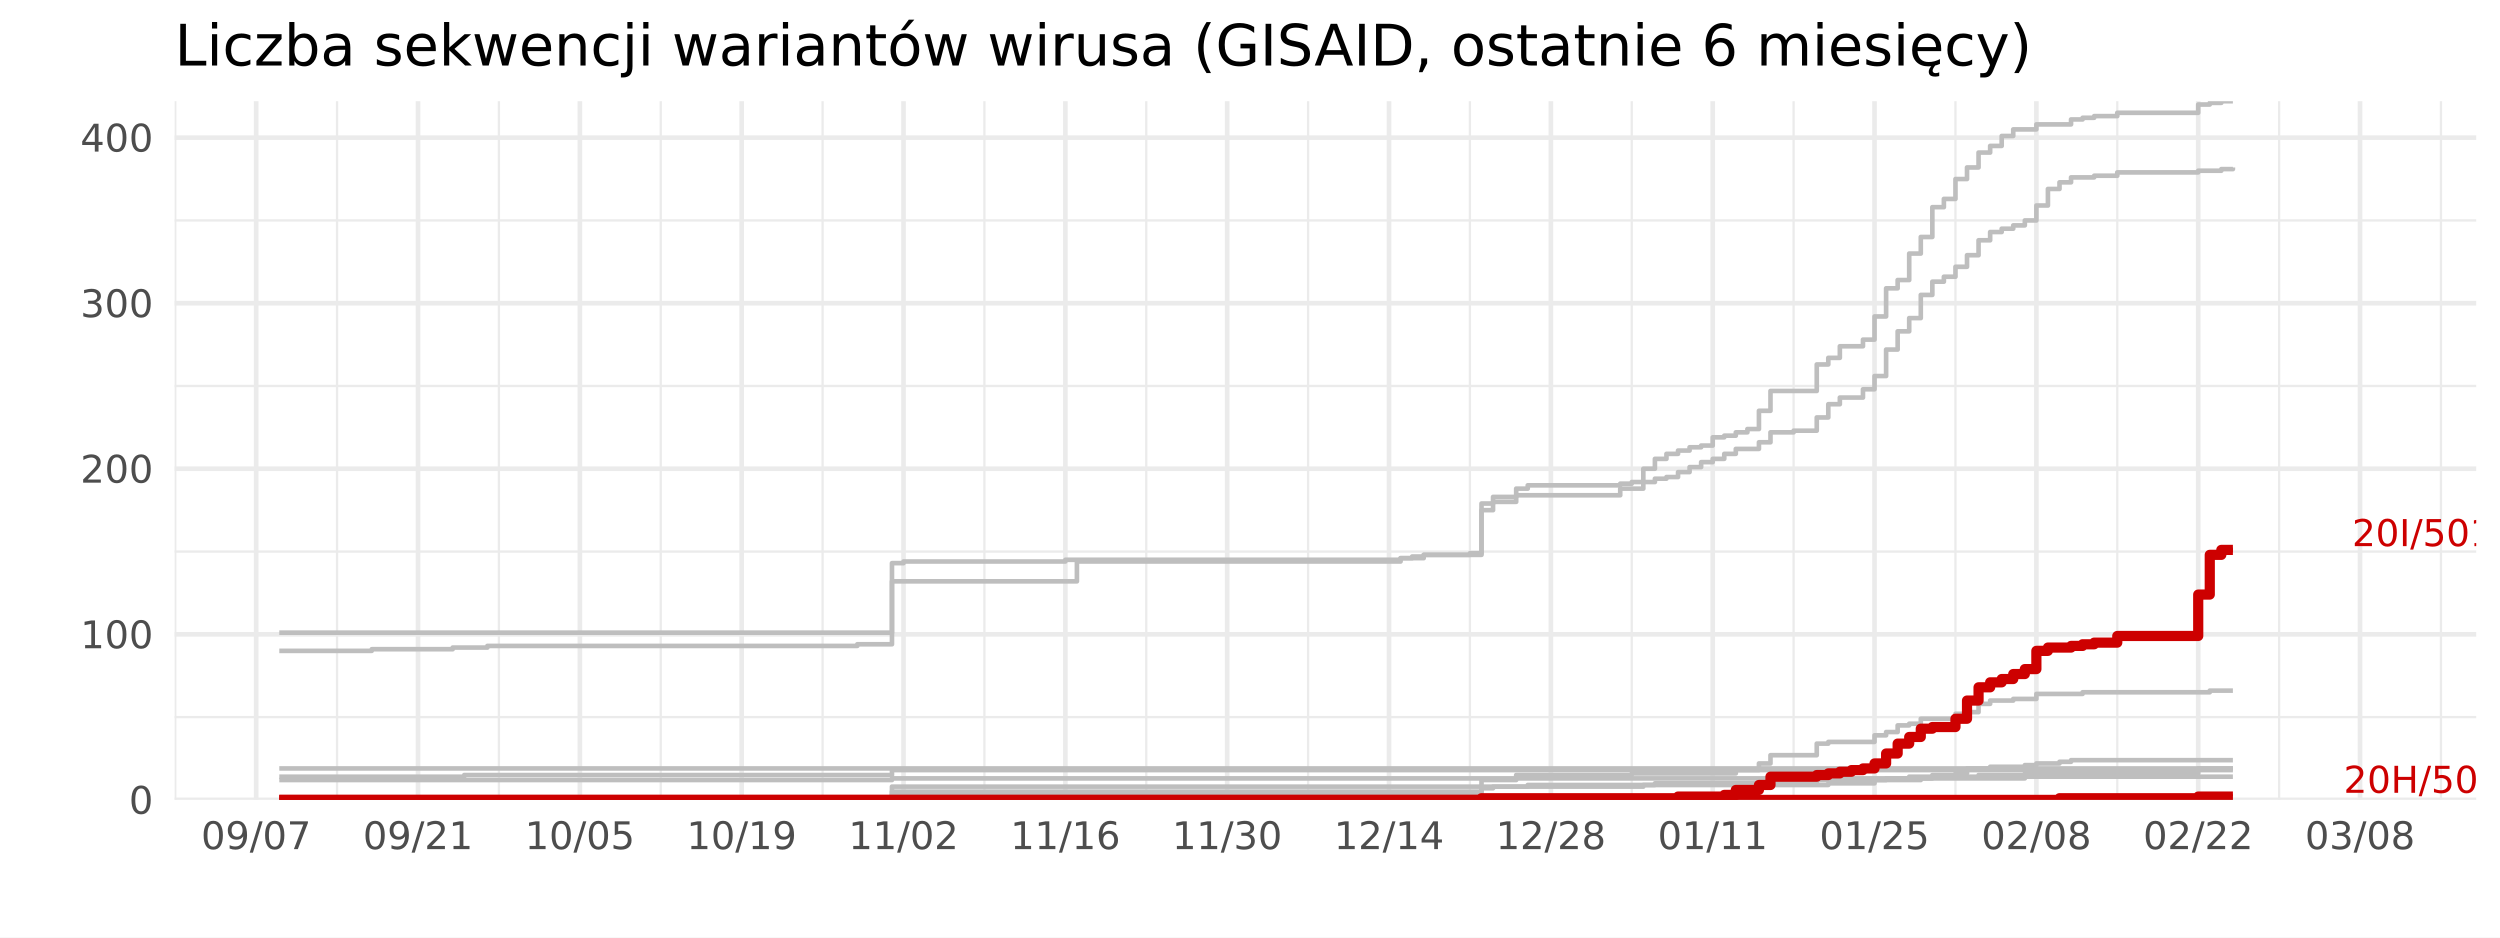
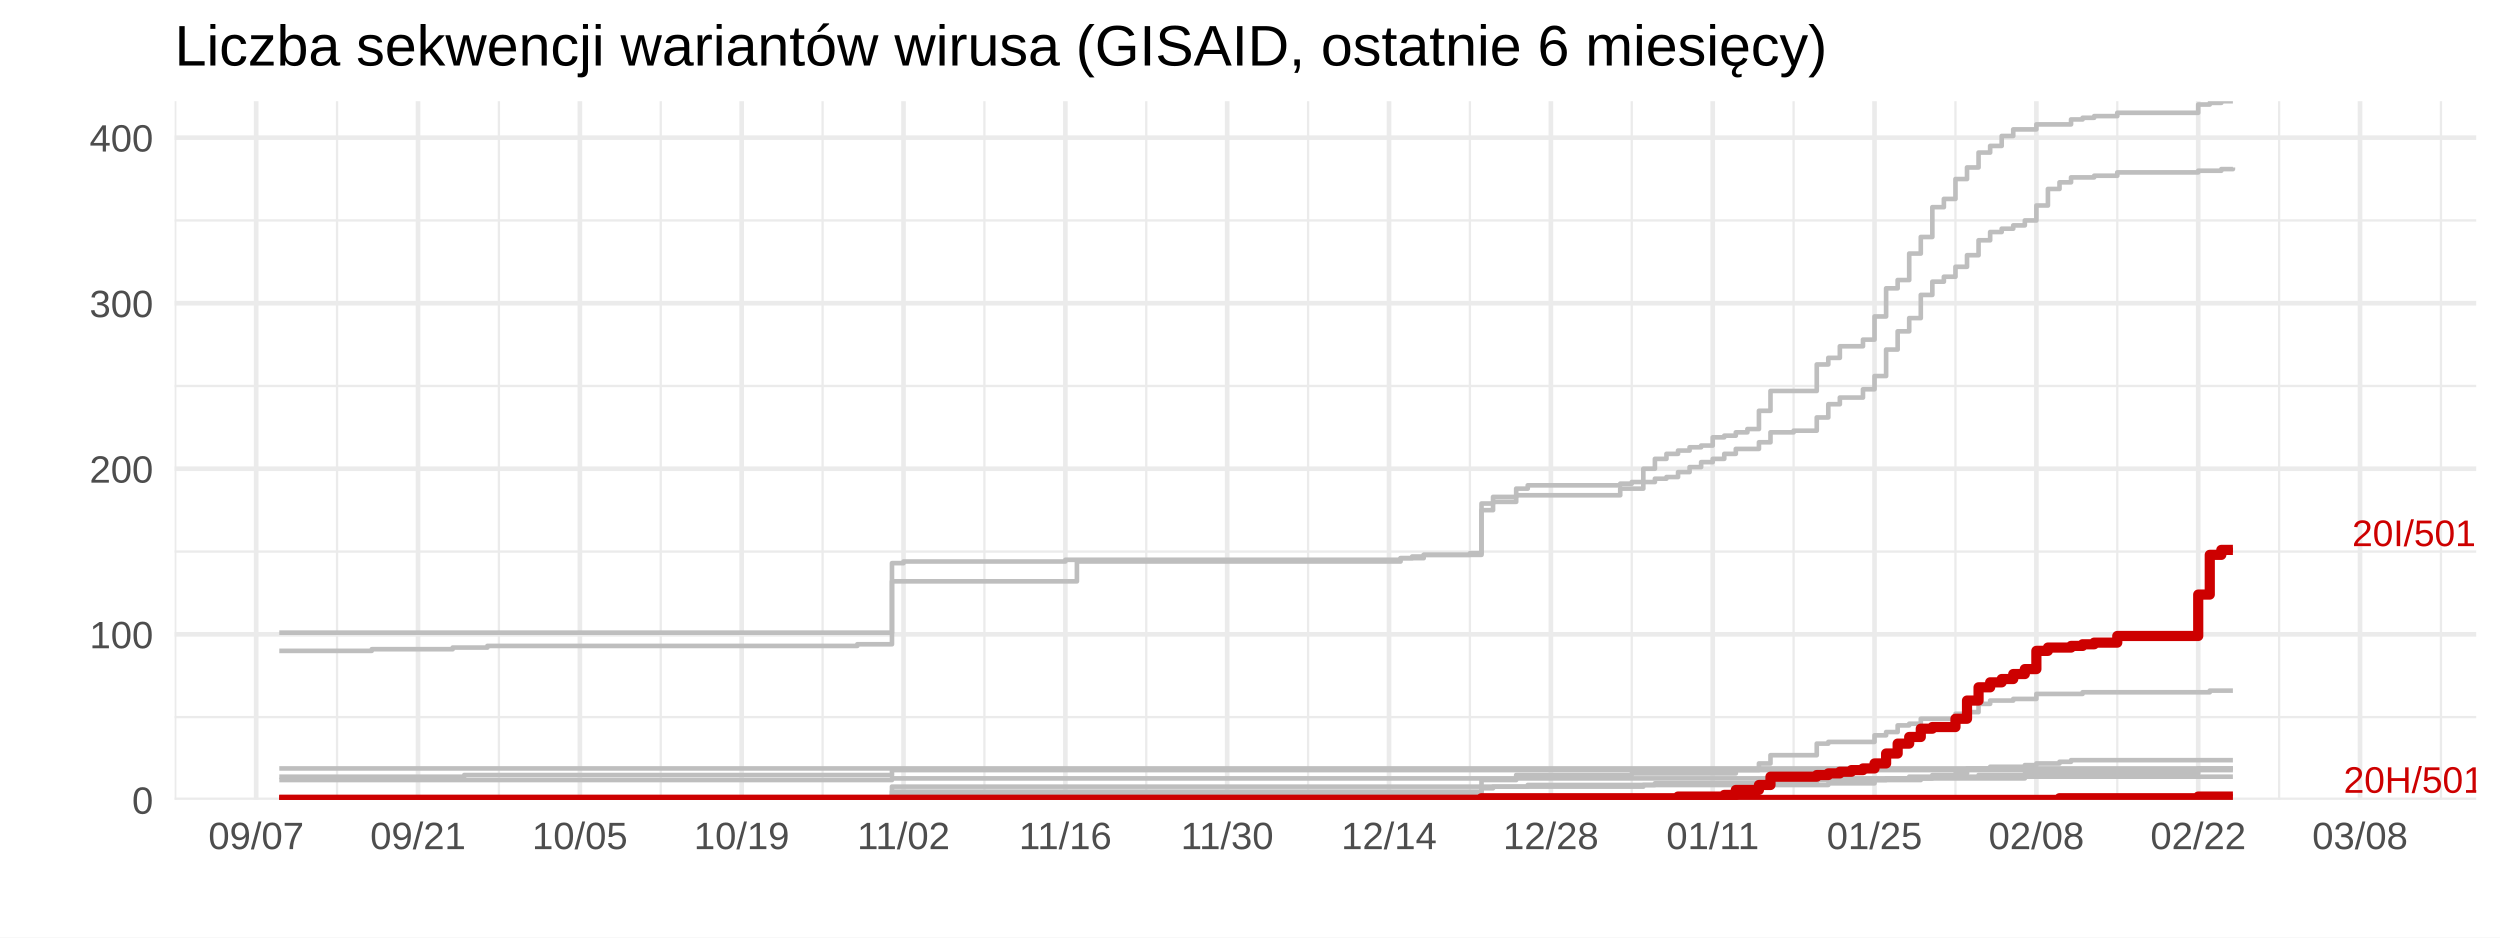
<svg xmlns="http://www.w3.org/2000/svg" class="svglite" width="576.00pt" height="216.00pt" viewBox="0 0 576.00 216.00">
  <defs>
    <style type="text/css">
    .svglite line, .svglite polyline, .svglite polygon, .svglite path, .svglite rect, .svglite circle {
      fill: none;
      stroke: #000000;
      stroke-linecap: round;
      stroke-linejoin: round;
      stroke-miterlimit: 10.00;
    }
  </style>
  </defs>
  <rect width="100%" height="100%" style="stroke: none; fill: #FFFFFF;" />
  <defs>
    <clipPath id="cpMC4wMHw1NzYuMDB8MC4wMHwyMTYuMDA=">
      <rect x="0.00" y="0.00" width="576.00" height="216.00" />
    </clipPath>
  </defs>
  <g clip-path="url(#cpMC4wMHw1NzYuMDB8MC4wMHwyMTYuMDA=)">
</g>
  <defs>
    <clipPath id="cpNDAuMjR8NTcwLjUyfDIzLjMyfDE4NC4yOQ==">
      <rect x="40.24" y="23.32" width="530.28" height="160.97" />
    </clipPath>
  </defs>
  <g clip-path="url(#cpNDAuMjR8NTcwLjUyfDIzLjMyfDE4NC4yOQ==)">
    <polyline points="40.24,165.22 570.52,165.22 " style="stroke-width: 0.53; stroke: #EBEBEB; stroke-linecap: butt;" />
    <polyline points="40.24,127.08 570.52,127.08 " style="stroke-width: 0.53; stroke: #EBEBEB; stroke-linecap: butt;" />
    <polyline points="40.24,88.93 570.52,88.93 " style="stroke-width: 0.53; stroke: #EBEBEB; stroke-linecap: butt;" />
    <polyline points="40.24,50.79 570.52,50.79 " style="stroke-width: 0.53; stroke: #EBEBEB; stroke-linecap: butt;" />
    <polyline points="40.38,184.29 40.38,23.32 " style="stroke-width: 0.53; stroke: #EBEBEB; stroke-linecap: butt;" />
    <polyline points="77.66,184.29 77.66,23.32 " style="stroke-width: 0.53; stroke: #EBEBEB; stroke-linecap: butt;" />
    <polyline points="114.95,184.29 114.95,23.32 " style="stroke-width: 0.53; stroke: #EBEBEB; stroke-linecap: butt;" />
    <polyline points="152.24,184.29 152.24,23.32 " style="stroke-width: 0.53; stroke: #EBEBEB; stroke-linecap: butt;" />
    <polyline points="189.53,184.29 189.53,23.32 " style="stroke-width: 0.53; stroke: #EBEBEB; stroke-linecap: butt;" />
    <polyline points="226.81,184.29 226.81,23.32 " style="stroke-width: 0.53; stroke: #EBEBEB; stroke-linecap: butt;" />
    <polyline points="264.10,184.29 264.10,23.32 " style="stroke-width: 0.53; stroke: #EBEBEB; stroke-linecap: butt;" />
    <polyline points="301.39,184.29 301.39,23.32 " style="stroke-width: 0.53; stroke: #EBEBEB; stroke-linecap: butt;" />
    <polyline points="338.67,184.29 338.67,23.32 " style="stroke-width: 0.53; stroke: #EBEBEB; stroke-linecap: butt;" />
    <polyline points="375.96,184.29 375.96,23.32 " style="stroke-width: 0.53; stroke: #EBEBEB; stroke-linecap: butt;" />
    <polyline points="413.25,184.29 413.25,23.32 " style="stroke-width: 0.53; stroke: #EBEBEB; stroke-linecap: butt;" />
    <polyline points="450.54,184.29 450.54,23.32 " style="stroke-width: 0.53; stroke: #EBEBEB; stroke-linecap: butt;" />
    <polyline points="487.82,184.29 487.82,23.32 " style="stroke-width: 0.53; stroke: #EBEBEB; stroke-linecap: butt;" />
    <polyline points="525.11,184.29 525.11,23.32 " style="stroke-width: 0.53; stroke: #EBEBEB; stroke-linecap: butt;" />
    <polyline points="562.40,184.29 562.40,23.32 " style="stroke-width: 0.53; stroke: #EBEBEB; stroke-linecap: butt;" />
    <polyline points="40.24,184.29 570.52,184.29 " style="stroke-width: 1.07; stroke: #EBEBEB; stroke-linecap: butt;" />
    <polyline points="40.24,146.15 570.52,146.15 " style="stroke-width: 1.07; stroke: #EBEBEB; stroke-linecap: butt;" />
    <polyline points="40.24,108.00 570.52,108.00 " style="stroke-width: 1.07; stroke: #EBEBEB; stroke-linecap: butt;" />
    <polyline points="40.24,69.86 570.52,69.86 " style="stroke-width: 1.07; stroke: #EBEBEB; stroke-linecap: butt;" />
    <polyline points="40.24,31.71 570.52,31.71 " style="stroke-width: 1.07; stroke: #EBEBEB; stroke-linecap: butt;" />
    <polyline points="59.02,184.29 59.02,23.32 " style="stroke-width: 1.07; stroke: #EBEBEB; stroke-linecap: butt;" />
    <polyline points="96.31,184.29 96.31,23.32 " style="stroke-width: 1.07; stroke: #EBEBEB; stroke-linecap: butt;" />
    <polyline points="133.60,184.29 133.60,23.32 " style="stroke-width: 1.07; stroke: #EBEBEB; stroke-linecap: butt;" />
    <polyline points="170.88,184.29 170.88,23.32 " style="stroke-width: 1.07; stroke: #EBEBEB; stroke-linecap: butt;" />
    <polyline points="208.17,184.29 208.17,23.32 " style="stroke-width: 1.07; stroke: #EBEBEB; stroke-linecap: butt;" />
    <polyline points="245.46,184.29 245.46,23.32 " style="stroke-width: 1.07; stroke: #EBEBEB; stroke-linecap: butt;" />
    <polyline points="282.74,184.29 282.74,23.32 " style="stroke-width: 1.07; stroke: #EBEBEB; stroke-linecap: butt;" />
    <polyline points="320.03,184.29 320.03,23.32 " style="stroke-width: 1.07; stroke: #EBEBEB; stroke-linecap: butt;" />
    <polyline points="357.32,184.29 357.32,23.32 " style="stroke-width: 1.07; stroke: #EBEBEB; stroke-linecap: butt;" />
    <polyline points="394.61,184.29 394.61,23.32 " style="stroke-width: 1.07; stroke: #EBEBEB; stroke-linecap: butt;" />
    <polyline points="431.89,184.29 431.89,23.32 " style="stroke-width: 1.07; stroke: #EBEBEB; stroke-linecap: butt;" />
    <polyline points="469.18,184.29 469.18,23.32 " style="stroke-width: 1.07; stroke: #EBEBEB; stroke-linecap: butt;" />
    <polyline points="506.47,184.29 506.47,23.32 " style="stroke-width: 1.07; stroke: #EBEBEB; stroke-linecap: butt;" />
    <polyline points="543.75,184.29 543.75,23.32 " style="stroke-width: 1.07; stroke: #EBEBEB; stroke-linecap: butt;" />
    <polyline points="64.35,145.77 85.65,145.77 85.65,145.77 93.64,145.77 93.64,145.77 104.30,145.77 104.30,145.77 106.96,145.77 106.96,145.77 112.29,145.77 112.29,145.77 197.52,145.77 197.52,145.77 205.51,145.77 205.51,129.75 208.17,129.75 208.17,129.37 245.46,129.37 245.46,128.98 248.12,128.98 248.12,128.98 322.69,128.98 322.69,128.60 325.36,128.60 325.36,128.22 328.02,128.22 328.02,127.84 338.67,127.84 338.67,127.46 341.34,127.46 341.34,116.01 344.00,116.01 344.00,114.49 349.33,114.49 349.33,112.58 351.99,112.58 351.99,111.82 373.30,111.82 373.30,111.44 375.96,111.44 375.96,111.06 378.62,111.06 378.62,108.00 381.29,108.00 381.29,105.72 383.95,105.72 383.95,104.57 386.62,104.57 386.62,103.81 389.28,103.81 389.28,103.05 391.94,103.05 391.94,102.66 394.61,102.66 394.61,100.76 397.27,100.76 397.27,100.38 399.93,100.38 399.93,99.61 402.60,99.61 402.60,98.85 405.26,98.85 405.26,94.65 407.92,94.65 407.92,90.08 413.25,90.08 413.25,90.08 418.58,90.08 418.58,83.97 421.24,83.97 421.24,82.45 423.90,82.45 423.90,79.78 426.57,79.78 426.57,79.78 429.23,79.78 429.23,78.25 431.89,78.25 431.89,72.91 434.56,72.91 434.56,66.43 437.22,66.43 437.22,64.52 439.88,64.52 439.88,58.42 442.55,58.42 442.55,54.60 445.21,54.60 445.21,47.73 447.87,47.73 447.87,45.83 450.54,45.83 450.54,41.25 453.20,41.25 453.20,38.58 455.86,38.58 455.86,35.15 458.53,35.15 458.53,33.62 461.19,33.62 461.19,31.33 463.85,31.33 463.85,29.81 466.52,29.81 466.52,29.81 469.18,29.81 469.18,28.66 471.84,28.66 471.84,28.66 474.51,28.66 474.51,28.66 477.17,28.66 477.17,27.52 479.83,27.52 479.83,27.14 482.50,27.14 482.50,26.75 487.82,26.75 487.82,25.99 506.47,25.99 506.47,24.08 509.13,24.08 509.13,23.70 511.79,23.70 511.79,23.32 514.46,23.32 514.46,23.32 " style="stroke-width: 1.07; stroke: #BEBEBE; stroke-linecap: butt;" />
    <polyline points="64.35,149.96 85.65,149.96 85.65,149.58 93.64,149.58 93.64,149.58 104.30,149.58 104.30,149.20 106.96,149.20 106.96,149.20 112.29,149.20 112.29,148.82 197.52,148.82 197.52,148.44 205.51,148.44 205.51,133.94 208.17,133.94 208.17,133.94 245.46,133.94 245.46,133.94 248.12,133.94 248.12,129.37 322.69,129.37 322.69,128.60 325.36,128.60 325.36,128.60 328.02,128.60 328.02,127.84 338.67,127.84 338.67,127.84 341.34,127.84 341.34,117.54 344.00,117.54 344.00,115.63 349.33,115.63 349.33,114.11 351.99,114.11 351.99,114.11 373.30,114.11 373.30,112.58 375.96,112.58 375.96,112.58 378.62,112.58 378.62,111.06 381.29,111.06 381.29,110.29 383.95,110.29 383.95,109.91 386.62,109.91 386.62,108.77 389.28,108.77 389.28,107.62 391.94,107.62 391.94,106.48 394.61,106.48 394.61,105.72 397.27,105.72 397.27,104.57 399.93,104.57 399.93,103.43 402.60,103.43 402.60,103.43 405.26,103.43 405.26,101.90 407.92,101.90 407.92,99.61 413.25,99.61 413.25,99.23 418.58,99.23 418.58,96.18 421.24,96.18 421.24,93.13 423.90,93.13 423.90,91.60 426.57,91.60 426.57,91.60 429.23,91.60 429.23,89.69 431.89,89.69 431.89,86.64 434.56,86.64 434.56,80.54 437.22,80.54 437.22,76.34 439.88,76.34 439.88,73.29 442.55,73.29 442.55,67.95 445.21,67.95 445.21,64.90 447.87,64.90 447.87,63.76 450.54,63.76 450.54,61.47 453.20,61.47 453.20,58.80 455.86,58.80 455.86,55.36 458.53,55.36 458.53,53.46 461.19,53.46 461.19,52.69 463.85,52.69 463.85,51.93 466.52,51.93 466.52,50.79 469.18,50.79 469.18,47.35 471.84,47.35 471.84,43.54 474.51,43.54 474.51,42.01 477.17,42.01 477.17,40.87 479.83,40.87 479.83,40.87 482.50,40.87 482.50,40.49 487.82,40.49 487.82,39.72 506.47,39.72 506.47,39.34 509.13,39.34 509.13,39.34 511.79,39.34 511.79,38.96 514.46,38.96 514.46,38.58 " style="stroke-width: 1.07; stroke: #BEBEBE; stroke-linecap: butt;" />
    <polyline points="64.35,184.29 85.65,184.29 85.65,184.29 93.64,184.29 93.64,184.29 104.30,184.29 104.30,184.29 106.96,184.29 106.96,184.29 112.29,184.29 112.29,184.29 197.52,184.29 197.52,184.29 205.51,184.29 205.51,184.29 208.17,184.29 208.17,184.29 245.46,184.29 245.46,184.29 248.12,184.29 248.12,184.29 322.69,184.29 322.69,184.29 325.36,184.29 325.36,184.29 328.02,184.29 328.02,184.29 338.67,184.29 338.67,184.29 341.34,184.29 341.34,183.91 344.00,183.91 344.00,183.91 349.33,183.91 349.33,183.91 351.99,183.91 351.99,183.91 373.30,183.91 373.30,183.91 375.96,183.91 375.96,183.91 378.62,183.91 378.62,183.91 381.29,183.91 381.29,183.91 383.95,183.91 383.95,183.91 386.62,183.91 386.62,183.53 389.28,183.53 389.28,183.53 391.94,183.53 391.94,183.53 394.61,183.53 394.61,183.53 397.27,183.53 397.27,183.15 399.93,183.15 399.93,182.01 402.60,182.01 402.60,182.01 405.26,182.01 405.26,180.86 407.92,180.86 407.92,178.95 413.25,178.95 413.25,178.95 418.58,178.95 418.58,178.57 421.24,178.57 421.24,178.19 423.90,178.19 423.90,177.81 426.57,177.81 426.57,177.43 429.23,177.43 429.23,177.05 431.89,177.05 431.89,175.90 434.56,175.90 434.56,173.61 437.22,173.61 437.22,171.33 439.88,171.33 439.88,169.80 442.55,169.80 442.55,167.89 445.21,167.89 445.21,167.51 447.87,167.51 447.87,167.51 450.54,167.51 450.54,165.60 453.20,165.60 453.20,161.41 455.86,161.41 455.86,158.36 458.53,158.36 458.53,157.21 461.19,157.21 461.19,156.45 463.85,156.45 463.85,155.30 466.52,155.30 466.52,154.16 469.18,154.16 469.18,149.96 471.84,149.96 471.84,149.20 474.51,149.20 474.51,149.20 477.17,149.20 477.17,148.82 479.83,148.82 479.83,148.44 482.50,148.44 482.50,148.06 487.82,148.06 487.82,146.53 506.47,146.53 506.47,136.99 509.13,136.99 509.13,127.84 511.79,127.84 511.79,126.70 514.46,126.70 514.46,126.70 " style="stroke-width: 1.07; stroke: #CD0000; stroke-linecap: butt;" />
    <polyline points="64.35,184.29 85.65,184.29 85.65,184.29 93.64,184.29 93.64,184.29 104.30,184.29 104.30,184.29 106.96,184.29 106.96,184.29 112.29,184.29 112.29,184.29 197.52,184.29 197.52,184.29 205.51,184.29 205.51,181.24 208.17,181.24 208.17,181.24 245.46,181.24 245.46,181.24 248.12,181.24 248.12,181.24 322.69,181.24 322.69,181.24 325.36,181.24 325.36,181.24 328.02,181.24 328.02,181.24 338.67,181.24 338.67,181.24 341.34,181.24 341.34,179.72 344.00,179.72 344.00,179.72 349.33,179.72 349.33,178.57 351.99,178.57 351.99,178.57 373.30,178.57 373.30,178.57 375.96,178.57 375.96,178.19 378.62,178.19 378.62,178.19 381.29,178.19 381.29,178.19 383.95,178.19 383.95,178.19 386.62,178.19 386.62,178.19 389.28,178.19 389.28,178.19 391.94,178.19 391.94,178.19 394.61,178.19 394.61,178.19 397.27,178.19 397.27,178.19 399.93,178.19 399.93,177.43 402.60,177.43 402.60,177.43 405.26,177.43 405.26,175.90 407.92,175.90 407.92,174.00 413.25,174.00 413.25,174.00 418.58,174.00 418.58,171.33 421.24,171.33 421.24,170.94 423.90,170.94 423.90,170.94 426.57,170.94 426.57,170.94 429.23,170.94 429.23,170.94 431.89,170.94 431.89,169.42 434.56,169.42 434.56,168.66 437.22,168.66 437.22,167.13 439.88,167.13 439.88,166.75 442.55,166.75 442.55,165.60 445.21,165.60 445.21,165.60 447.87,165.60 447.87,165.60 450.54,165.60 450.54,164.46 453.20,164.46 453.20,164.08 455.86,164.08 455.86,162.17 458.53,162.17 458.53,161.41 461.19,161.41 461.19,161.41 463.85,161.41 463.85,161.03 466.52,161.03 466.52,161.03 469.18,161.03 469.18,159.88 471.84,159.88 471.84,159.88 474.51,159.88 474.51,159.88 477.17,159.88 477.17,159.88 479.83,159.88 479.83,159.50 482.50,159.50 482.50,159.50 487.82,159.50 487.82,159.50 506.47,159.50 506.47,159.50 509.13,159.50 509.13,159.12 511.79,159.12 511.79,159.12 514.46,159.12 514.46,159.12 " style="stroke-width: 1.07; stroke: #BEBEBE; stroke-linecap: butt;" />
    <polyline points="64.35,184.29 85.65,184.29 85.65,184.29 93.64,184.29 93.64,184.29 104.30,184.29 104.30,184.29 106.96,184.29 106.96,184.29 112.29,184.29 112.29,184.29 197.52,184.29 197.52,184.29 205.51,184.29 205.51,182.39 208.17,182.39 208.17,182.39 245.46,182.39 245.46,182.39 248.12,182.39 248.12,182.39 322.69,182.39 322.69,182.39 325.36,182.39 325.36,182.39 328.02,182.39 328.02,182.39 338.67,182.39 338.67,182.39 341.34,182.39 341.34,181.24 344.00,181.24 344.00,181.24 349.33,181.24 349.33,181.24 351.99,181.24 351.99,180.86 373.30,180.86 373.30,180.86 375.96,180.86 375.96,180.86 378.62,180.86 378.62,180.86 381.29,180.86 381.29,180.86 383.95,180.86 383.95,180.86 386.62,180.86 386.62,180.86 389.28,180.86 389.28,180.86 391.94,180.86 391.94,180.86 394.61,180.86 394.61,180.86 397.27,180.86 397.27,180.86 399.93,180.86 399.93,180.86 402.60,180.86 402.60,180.86 405.26,180.86 405.26,180.86 407.92,180.86 407.92,180.86 413.25,180.86 413.25,180.86 418.58,180.86 418.58,180.86 421.24,180.86 421.24,180.48 423.90,180.48 423.90,180.48 426.57,180.48 426.57,180.48 429.23,180.48 429.23,180.48 431.89,180.48 431.89,179.72 434.56,179.72 434.56,179.72 437.22,179.72 437.22,179.72 439.88,179.72 439.88,179.72 442.55,179.72 442.55,179.34 445.21,179.34 445.21,178.57 447.87,178.57 447.87,178.57 450.54,178.57 450.54,178.19 453.20,178.19 453.20,177.05 455.86,177.05 455.86,177.05 458.53,177.05 458.53,176.67 461.19,176.67 461.19,176.67 463.85,176.67 463.85,176.67 466.52,176.67 466.52,176.28 469.18,176.28 469.18,175.90 471.84,175.90 471.84,175.90 474.51,175.90 474.51,175.52 477.17,175.52 477.17,175.14 479.83,175.14 479.83,175.14 482.50,175.14 482.50,175.14 487.82,175.14 487.82,175.14 506.47,175.14 506.47,175.14 509.13,175.14 509.13,175.14 511.79,175.14 511.79,175.14 514.46,175.14 514.46,175.14 " style="stroke-width: 1.07; stroke: #BEBEBE; stroke-linecap: butt;" />
    <polyline points="64.35,177.05 85.65,177.05 85.65,177.05 93.64,177.05 93.64,177.05 104.30,177.05 104.30,177.05 106.96,177.05 106.96,177.05 112.29,177.05 112.29,177.05 197.52,177.05 197.52,177.05 205.51,177.05 205.51,177.05 208.17,177.05 208.17,177.05 245.46,177.05 245.46,177.05 248.12,177.05 248.12,177.05 322.69,177.05 322.69,177.05 325.36,177.05 325.36,177.05 328.02,177.05 328.02,177.05 338.67,177.05 338.67,177.05 341.34,177.05 341.34,177.05 344.00,177.05 344.00,177.05 349.33,177.05 349.33,177.05 351.99,177.05 351.99,177.05 373.30,177.05 373.30,177.05 375.96,177.05 375.96,177.05 378.62,177.05 378.62,177.05 381.29,177.05 381.29,177.05 383.95,177.05 383.95,177.05 386.62,177.05 386.62,177.05 389.28,177.05 389.28,177.05 391.94,177.05 391.94,177.05 394.61,177.05 394.61,177.05 397.27,177.05 397.27,177.05 399.93,177.05 399.93,177.05 402.60,177.05 402.60,177.05 405.26,177.05 405.26,177.05 407.92,177.05 407.92,177.05 413.25,177.05 413.25,177.05 418.58,177.05 418.58,177.05 421.24,177.05 421.24,177.05 423.90,177.05 423.90,177.05 426.57,177.05 426.57,177.05 429.23,177.05 429.23,177.05 431.89,177.05 431.89,177.05 434.56,177.05 434.56,177.05 437.22,177.05 437.22,177.05 439.88,177.05 439.88,177.05 442.55,177.05 442.55,177.05 445.21,177.05 445.21,177.05 447.87,177.05 447.87,177.05 450.54,177.05 450.54,177.05 453.20,177.05 453.20,177.05 455.86,177.05 455.86,177.05 458.53,177.05 458.53,177.05 461.19,177.05 461.19,177.05 463.85,177.05 463.85,177.05 466.52,177.05 466.52,177.05 469.18,177.05 469.18,177.05 471.84,177.05 471.84,177.05 474.51,177.05 474.51,177.05 477.17,177.05 477.17,177.05 479.83,177.05 479.83,177.05 482.50,177.05 482.50,177.05 487.82,177.05 487.82,177.05 506.47,177.05 506.47,177.05 509.13,177.05 509.13,177.05 511.79,177.05 511.79,177.05 514.46,177.05 514.46,177.05 " style="stroke-width: 1.07; stroke: #BEBEBE; stroke-linecap: butt;" />
    <polyline points="64.35,178.95 85.65,178.95 85.65,178.95 93.64,178.95 93.64,178.95 104.30,178.95 104.30,178.95 106.96,178.95 106.96,178.57 112.29,178.57 112.29,178.57 197.52,178.57 197.52,178.57 205.51,178.57 205.51,177.43 208.17,177.43 208.17,177.43 245.46,177.43 245.46,177.43 248.12,177.43 248.12,177.43 322.69,177.43 322.69,177.43 325.36,177.43 325.36,177.43 328.02,177.43 328.02,177.43 338.67,177.43 338.67,177.43 341.34,177.43 341.34,177.43 344.00,177.43 344.00,177.43 349.33,177.43 349.33,177.43 351.99,177.43 351.99,177.43 373.30,177.43 373.30,177.43 375.96,177.43 375.96,177.43 378.62,177.43 378.62,177.43 381.29,177.43 381.29,177.43 383.95,177.43 383.95,177.43 386.62,177.43 386.62,177.43 389.28,177.43 389.28,177.43 391.94,177.43 391.94,177.43 394.61,177.43 394.61,177.43 397.27,177.43 397.27,177.43 399.93,177.43 399.93,177.43 402.60,177.43 402.60,177.43 405.26,177.43 405.26,177.43 407.92,177.43 407.92,177.43 413.25,177.43 413.25,177.43 418.58,177.43 418.58,177.43 421.24,177.43 421.24,177.43 423.90,177.43 423.90,177.43 426.57,177.43 426.57,177.43 429.23,177.43 429.23,177.43 431.89,177.43 431.89,177.43 434.56,177.43 434.56,177.43 437.22,177.43 437.22,177.43 439.88,177.43 439.88,177.43 442.55,177.43 442.55,177.43 445.21,177.43 445.21,177.43 447.87,177.43 447.87,177.43 450.54,177.43 450.54,177.43 453.20,177.43 453.20,177.43 455.86,177.43 455.86,177.43 458.53,177.43 458.53,177.43 461.19,177.43 461.19,177.43 463.85,177.43 463.85,177.43 466.52,177.43 466.52,177.43 469.18,177.43 469.18,177.43 471.84,177.43 471.84,177.43 474.51,177.43 474.51,177.43 477.17,177.43 477.17,177.43 479.83,177.43 479.83,177.43 482.50,177.43 482.50,177.43 487.82,177.43 487.82,177.43 506.47,177.43 506.47,177.05 509.13,177.05 509.13,177.05 511.79,177.05 511.79,177.05 514.46,177.05 514.46,177.05 " style="stroke-width: 1.07; stroke: #BEBEBE; stroke-linecap: butt;" />
    <polyline points="64.35,184.29 85.65,184.29 85.65,184.29 93.64,184.29 93.64,183.91 104.30,183.91 104.30,183.91 106.96,183.91 106.96,183.91 112.29,183.91 112.29,183.91 197.52,183.91 197.52,183.91 205.51,183.91 205.51,183.15 208.17,183.15 208.17,183.15 245.46,183.15 245.46,183.15 248.12,183.15 248.12,183.15 322.69,183.15 322.69,183.15 325.36,183.15 325.36,183.15 328.02,183.15 328.02,183.15 338.67,183.15 338.67,183.15 341.34,183.15 341.34,181.62 344.00,181.62 344.00,181.24 349.33,181.24 349.33,181.24 351.99,181.24 351.99,181.24 373.30,181.24 373.30,181.24 375.96,181.24 375.96,181.24 378.62,181.24 378.62,180.86 381.29,180.86 381.29,180.48 383.95,180.48 383.95,180.48 386.62,180.48 386.62,180.48 389.28,180.48 389.28,180.48 391.94,180.48 391.94,180.48 394.61,180.48 394.61,180.48 397.27,180.48 397.27,180.48 399.93,180.48 399.93,180.48 402.60,180.48 402.60,180.48 405.26,180.48 405.26,180.48 407.92,180.48 407.92,180.48 413.25,180.48 413.25,180.48 418.58,180.48 418.58,179.72 421.24,179.72 421.24,179.72 423.90,179.72 423.90,179.72 426.57,179.72 426.57,179.72 429.23,179.72 429.23,179.72 431.89,179.72 431.89,179.72 434.56,179.72 434.56,179.34 437.22,179.34 437.22,179.34 439.88,179.34 439.88,178.95 442.55,178.95 442.55,178.95 445.21,178.95 445.21,178.95 447.87,178.95 447.87,178.95 450.54,178.95 450.54,178.95 453.20,178.95 453.20,178.95 455.86,178.95 455.86,178.57 458.53,178.57 458.53,178.57 461.19,178.57 461.19,178.57 463.85,178.57 463.85,178.57 466.52,178.57 466.52,178.19 469.18,178.19 469.18,178.19 471.84,178.19 471.84,178.19 474.51,178.19 474.51,178.19 477.17,178.19 477.17,178.19 479.83,178.19 479.83,178.19 482.50,178.19 482.50,178.19 487.82,178.19 487.82,178.19 506.47,178.19 506.47,177.43 509.13,177.43 509.13,177.43 511.79,177.43 511.79,177.43 514.46,177.43 514.46,177.43 " style="stroke-width: 1.07; stroke: #BEBEBE; stroke-linecap: butt;" />
    <polyline points="64.35,179.72 85.65,179.72 85.65,179.72 93.64,179.72 93.64,179.72 104.30,179.72 104.30,179.72 106.96,179.72 106.96,179.72 112.29,179.72 112.29,179.72 197.52,179.72 197.52,179.72 205.51,179.72 205.51,179.34 208.17,179.34 208.17,179.34 245.46,179.34 245.46,179.34 248.12,179.34 248.12,179.34 322.69,179.34 322.69,179.34 325.36,179.34 325.36,179.34 328.02,179.34 328.02,179.34 338.67,179.34 338.67,179.34 341.34,179.34 341.34,179.34 344.00,179.34 344.00,179.34 349.33,179.34 349.33,179.34 351.99,179.34 351.99,179.34 373.30,179.34 373.30,179.34 375.96,179.34 375.96,179.34 378.62,179.34 378.62,179.34 381.29,179.34 381.29,179.34 383.95,179.34 383.95,179.34 386.62,179.34 386.62,179.34 389.28,179.34 389.28,179.34 391.94,179.34 391.94,179.34 394.61,179.34 394.61,179.34 397.27,179.34 397.27,179.34 399.93,179.34 399.93,179.34 402.60,179.34 402.60,179.34 405.26,179.34 405.26,179.34 407.92,179.34 407.92,179.34 413.25,179.34 413.25,179.34 418.58,179.34 418.58,179.34 421.24,179.34 421.24,179.34 423.90,179.34 423.90,179.34 426.57,179.34 426.57,179.34 429.23,179.34 429.23,179.34 431.89,179.34 431.89,179.34 434.56,179.34 434.56,179.34 437.22,179.34 437.22,179.34 439.88,179.34 439.88,179.34 442.55,179.34 442.55,179.34 445.21,179.34 445.21,179.34 447.87,179.34 447.87,179.34 450.54,179.34 450.54,179.34 453.20,179.34 453.20,179.34 455.86,179.34 455.86,179.34 458.53,179.34 458.53,179.34 461.19,179.34 461.19,179.34 463.85,179.34 463.85,179.34 466.52,179.34 466.52,178.95 469.18,178.95 469.18,178.95 471.84,178.95 471.84,178.95 474.51,178.95 474.51,178.95 477.17,178.95 477.17,178.95 479.83,178.95 479.83,178.95 482.50,178.95 482.50,178.95 487.82,178.95 487.82,178.95 506.47,178.95 506.47,178.95 509.13,178.95 509.13,178.95 511.79,178.95 511.79,178.95 514.46,178.95 514.46,178.95 " style="stroke-width: 1.07; stroke: #BEBEBE; stroke-linecap: butt;" />
    <polyline points="64.35,184.29 85.65,184.29 85.65,184.29 93.64,184.29 93.64,184.29 104.30,184.29 104.30,184.29 106.96,184.29 106.96,184.29 112.29,184.29 112.29,184.29 197.52,184.29 197.52,184.29 205.51,184.29 205.51,184.29 208.17,184.29 208.17,184.29 245.46,184.29 245.46,184.29 248.12,184.29 248.12,184.29 322.69,184.29 322.69,184.29 325.36,184.29 325.36,184.29 328.02,184.29 328.02,184.29 338.67,184.29 338.67,184.29 341.34,184.29 341.34,184.29 344.00,184.29 344.00,184.29 349.33,184.29 349.33,184.29 351.99,184.29 351.99,184.29 373.30,184.29 373.30,184.29 375.96,184.29 375.96,184.29 378.62,184.29 378.62,184.29 381.29,184.29 381.29,184.29 383.95,184.29 383.95,184.29 386.62,184.29 386.62,184.29 389.28,184.29 389.28,184.29 391.94,184.29 391.94,184.29 394.61,184.29 394.61,184.29 397.27,184.29 397.27,184.29 399.93,184.29 399.93,184.29 402.60,184.29 402.60,184.29 405.26,184.29 405.26,184.29 407.92,184.29 407.92,184.29 413.25,184.29 413.25,184.29 418.58,184.29 418.58,184.29 421.24,184.29 421.24,184.29 423.90,184.29 423.90,184.29 426.57,184.29 426.57,184.29 429.23,184.29 429.23,184.29 431.89,184.29 431.89,184.29 434.56,184.29 434.56,184.29 437.22,184.29 437.22,184.29 439.88,184.29 439.88,184.29 442.55,184.29 442.55,184.29 445.21,184.29 445.21,184.29 447.87,184.29 447.87,184.29 450.54,184.29 450.54,184.29 453.20,184.29 453.20,184.29 455.86,184.29 455.86,184.29 458.53,184.29 458.53,184.29 461.19,184.29 461.19,184.29 463.85,184.29 463.85,184.29 466.52,184.29 466.52,184.29 469.18,184.29 469.18,184.29 471.84,184.29 471.84,184.29 474.51,184.29 474.51,183.91 477.17,183.91 477.17,183.91 479.83,183.91 479.83,183.91 482.50,183.91 482.50,183.91 487.82,183.91 487.82,183.91 506.47,183.91 506.47,183.53 509.13,183.53 509.13,183.53 511.79,183.53 511.79,183.53 514.46,183.53 514.46,183.53 " style="stroke-width: 1.07; stroke: #CD0000; stroke-linecap: butt;" />
    <polyline points="64.35,183.91 85.65,183.91 85.65,183.91 93.64,183.91 93.64,183.91 104.30,183.91 104.30,183.91 106.96,183.91 106.96,183.91 112.29,183.91 112.29,183.91 197.52,183.91 197.52,183.91 205.51,183.91 205.51,183.91 208.17,183.91 208.17,183.91 245.46,183.91 245.46,183.91 248.12,183.91 248.12,183.91 322.69,183.91 322.69,183.91 325.36,183.91 325.36,183.91 328.02,183.91 328.02,183.91 338.67,183.91 338.67,183.91 341.34,183.91 341.34,183.91 344.00,183.91 344.00,183.91 349.33,183.91 349.33,183.91 351.99,183.91 351.99,183.91 373.30,183.91 373.30,183.91 375.96,183.91 375.96,183.91 378.62,183.91 378.62,183.91 381.29,183.91 381.29,183.91 383.95,183.91 383.95,183.91 386.62,183.91 386.62,183.91 389.28,183.91 389.28,183.91 391.94,183.91 391.94,183.91 394.61,183.91 394.61,183.91 397.27,183.91 397.27,183.91 399.93,183.91 399.93,183.91 402.60,183.91 402.60,183.91 405.26,183.91 405.26,183.91 407.92,183.91 407.92,183.91 413.25,183.91 413.25,183.91 418.58,183.91 418.58,183.91 421.24,183.91 421.24,183.91 423.90,183.91 423.90,183.91 426.57,183.91 426.57,183.91 429.23,183.91 429.23,183.91 431.89,183.91 431.89,183.91 434.56,183.91 434.56,183.91 437.22,183.91 437.22,183.91 439.88,183.91 439.88,183.91 442.55,183.91 442.55,183.91 445.21,183.91 445.21,183.91 447.87,183.91 447.87,183.91 450.54,183.91 450.54,183.91 453.20,183.91 453.20,183.91 455.86,183.91 455.86,183.91 458.53,183.91 458.53,183.91 461.19,183.91 461.19,183.91 463.85,183.91 463.85,183.91 466.52,183.91 466.52,183.91 469.18,183.91 469.18,183.91 471.84,183.91 471.84,183.91 474.51,183.91 474.51,183.91 477.17,183.91 477.17,183.91 479.83,183.91 479.83,183.91 482.50,183.91 482.50,183.91 487.82,183.91 487.82,183.91 506.47,183.91 506.47,183.91 509.13,183.91 509.13,183.91 511.79,183.91 511.79,183.91 514.46,183.91 514.46,183.91 " style="stroke-width: 1.07; stroke: #BEBEBE; stroke-linecap: butt;" />
    <polyline points="64.35,184.29 85.65,184.29 85.65,184.29 93.64,184.29 93.64,184.29 104.30,184.29 104.30,184.29 106.96,184.29 106.96,184.29 112.29,184.29 112.29,184.29 197.52,184.29 197.52,184.29 205.51,184.29 205.51,184.29 208.17,184.29 208.17,184.29 245.46,184.29 245.46,184.29 248.12,184.29 248.12,184.29 322.69,184.29 322.69,184.29 325.36,184.29 325.36,184.29 328.02,184.29 328.02,184.29 338.67,184.29 338.67,184.29 341.34,184.29 341.34,183.91 344.00,183.91 344.00,183.91 349.33,183.91 349.33,183.91 351.99,183.91 351.99,183.91 373.30,183.91 373.30,183.91 375.96,183.91 375.96,183.91 378.62,183.91 378.62,183.91 381.29,183.91 381.29,183.91 383.95,183.91 383.95,183.91 386.62,183.91 386.62,183.53 389.28,183.53 389.28,183.53 391.94,183.53 391.94,183.53 394.61,183.53 394.61,183.53 397.27,183.53 397.27,183.15 399.93,183.15 399.93,182.01 402.60,182.01 402.60,182.01 405.26,182.01 405.26,180.86 407.92,180.86 407.92,178.95 413.25,178.95 413.25,178.95 418.58,178.95 418.58,178.57 421.24,178.57 421.24,178.19 423.90,178.19 423.90,177.81 426.57,177.81 426.57,177.43 429.23,177.43 429.23,177.05 431.89,177.05 431.89,175.90 434.56,175.90 434.56,173.61 437.22,173.61 437.22,171.33 439.88,171.33 439.88,169.80 442.55,169.80 442.55,167.89 445.21,167.89 445.21,167.51 447.87,167.51 447.87,167.51 450.54,167.51 450.54,165.60 453.20,165.60 453.20,161.41 455.86,161.41 455.86,158.36 458.53,158.36 458.53,157.21 461.19,157.21 461.19,156.45 463.85,156.45 463.85,155.30 466.52,155.30 466.52,154.16 469.18,154.16 469.18,149.96 471.84,149.96 471.84,149.20 474.51,149.20 474.51,149.20 477.17,149.20 477.17,148.82 479.83,148.82 479.83,148.44 482.50,148.44 482.50,148.06 487.82,148.06 487.82,146.53 506.47,146.53 506.47,136.99 509.13,136.99 509.13,127.84 511.79,127.84 511.79,126.70 514.46,126.70 514.46,126.70 " style="stroke-width: 2.35; stroke: #CD0000; stroke-linecap: butt;" />
    <polyline points="64.35,184.29 85.65,184.29 85.65,184.29 93.64,184.29 93.64,184.29 104.30,184.29 104.30,184.29 106.96,184.29 106.96,184.29 112.29,184.29 112.29,184.29 197.52,184.29 197.52,184.29 205.51,184.29 205.51,184.29 208.17,184.29 208.17,184.29 245.46,184.29 245.46,184.29 248.12,184.29 248.12,184.29 322.69,184.29 322.69,184.29 325.36,184.29 325.36,184.29 328.02,184.29 328.02,184.29 338.67,184.29 338.67,184.29 341.34,184.29 341.34,184.29 344.00,184.29 344.00,184.29 349.33,184.29 349.33,184.29 351.99,184.29 351.99,184.29 373.30,184.29 373.30,184.29 375.96,184.29 375.96,184.29 378.62,184.29 378.62,184.29 381.29,184.29 381.29,184.29 383.95,184.29 383.95,184.29 386.62,184.29 386.62,184.29 389.28,184.29 389.28,184.29 391.94,184.29 391.94,184.29 394.61,184.29 394.61,184.29 397.27,184.29 397.27,184.29 399.93,184.29 399.93,184.29 402.60,184.29 402.60,184.29 405.26,184.29 405.26,184.29 407.92,184.29 407.92,184.29 413.25,184.29 413.25,184.29 418.58,184.29 418.58,184.29 421.24,184.29 421.24,184.29 423.90,184.29 423.90,184.29 426.57,184.29 426.57,184.29 429.23,184.29 429.23,184.29 431.89,184.29 431.89,184.29 434.56,184.29 434.56,184.29 437.22,184.29 437.22,184.29 439.88,184.29 439.88,184.29 442.55,184.29 442.55,184.29 445.21,184.29 445.21,184.29 447.87,184.29 447.87,184.29 450.54,184.29 450.54,184.29 453.20,184.29 453.20,184.29 455.86,184.29 455.86,184.29 458.53,184.29 458.53,184.29 461.19,184.29 461.19,184.29 463.85,184.29 463.85,184.29 466.52,184.29 466.52,184.29 469.18,184.29 469.18,184.29 471.84,184.29 471.84,184.29 474.51,184.29 474.51,183.91 477.17,183.91 477.17,183.91 479.83,183.91 479.83,183.91 482.50,183.91 482.50,183.91 487.82,183.91 487.82,183.91 506.47,183.91 506.47,183.53 509.13,183.53 509.13,183.53 511.79,183.53 511.79,183.53 514.46,183.53 514.46,183.53 " style="stroke-width: 2.35; stroke: #CD0000; stroke-linecap: butt;" />
-     <text x="541.92" y="125.83" style="font-size: 8.54px; fill: #CD0000; font-family: DejaVu Sans;" textLength="50.00px" lengthAdjust="spacingAndGlyphs">20I/501Y.V1</text>
-     <text x="539.97" y="182.67" style="font-size: 8.54px; fill: #CD0000; font-family: DejaVu Sans;" textLength="53.90px" lengthAdjust="spacingAndGlyphs">20H/501Y.V2</text>
+     <text x="541.92" y="125.83" style="font-size: 8.54px; fill: #CD0000; font-family: Arial;" textLength="50.00px" lengthAdjust="spacingAndGlyphs">20I/501Y.V1</text>
+     <text x="539.97" y="182.67" style="font-size: 8.54px; fill: #CD0000; font-family: Arial;" textLength="53.90px" lengthAdjust="spacingAndGlyphs">20H/501Y.V2</text>
  </g>
  <g clip-path="url(#cpMC4wMHw1NzYuMDB8MC4wMHwyMTYuMDA=)">
-     <text x="35.31" y="187.50" text-anchor="end" style="font-size: 8.80px; fill: #4D4D4D; font-family: DejaVu Sans;" textLength="5.59px" lengthAdjust="spacingAndGlyphs">0</text>
-     <text x="35.31" y="149.36" text-anchor="end" style="font-size: 8.80px; fill: #4D4D4D; font-family: DejaVu Sans;" textLength="16.78px" lengthAdjust="spacingAndGlyphs">100</text>
-     <text x="35.31" y="111.21" text-anchor="end" style="font-size: 8.80px; fill: #4D4D4D; font-family: DejaVu Sans;" textLength="16.78px" lengthAdjust="spacingAndGlyphs">200</text>
-     <text x="35.31" y="73.07" text-anchor="end" style="font-size: 8.80px; fill: #4D4D4D; font-family: DejaVu Sans;" textLength="16.78px" lengthAdjust="spacingAndGlyphs">300</text>
-     <text x="35.31" y="34.92" text-anchor="end" style="font-size: 8.80px; fill: #4D4D4D; font-family: DejaVu Sans;" textLength="16.78px" lengthAdjust="spacingAndGlyphs">400</text>
-     <text x="59.02" y="195.64" text-anchor="middle" style="font-size: 8.80px; fill: #4D4D4D; font-family: DejaVu Sans;" textLength="25.34px" lengthAdjust="spacingAndGlyphs">09/07</text>
-     <text x="96.31" y="195.64" text-anchor="middle" style="font-size: 8.80px; fill: #4D4D4D; font-family: DejaVu Sans;" textLength="25.34px" lengthAdjust="spacingAndGlyphs">09/21</text>
-     <text x="133.60" y="195.64" text-anchor="middle" style="font-size: 8.80px; fill: #4D4D4D; font-family: DejaVu Sans;" textLength="25.34px" lengthAdjust="spacingAndGlyphs">10/05</text>
-     <text x="170.88" y="195.64" text-anchor="middle" style="font-size: 8.80px; fill: #4D4D4D; font-family: DejaVu Sans;" textLength="25.34px" lengthAdjust="spacingAndGlyphs">10/19</text>
-     <text x="208.17" y="195.64" text-anchor="middle" style="font-size: 8.80px; fill: #4D4D4D; font-family: DejaVu Sans;" textLength="25.34px" lengthAdjust="spacingAndGlyphs">11/02</text>
-     <text x="245.46" y="195.64" text-anchor="middle" style="font-size: 8.80px; fill: #4D4D4D; font-family: DejaVu Sans;" textLength="25.34px" lengthAdjust="spacingAndGlyphs">11/16</text>
-     <text x="282.74" y="195.64" text-anchor="middle" style="font-size: 8.80px; fill: #4D4D4D; font-family: DejaVu Sans;" textLength="25.34px" lengthAdjust="spacingAndGlyphs">11/30</text>
-     <text x="320.03" y="195.64" text-anchor="middle" style="font-size: 8.80px; fill: #4D4D4D; font-family: DejaVu Sans;" textLength="25.34px" lengthAdjust="spacingAndGlyphs">12/14</text>
-     <text x="357.32" y="195.64" text-anchor="middle" style="font-size: 8.80px; fill: #4D4D4D; font-family: DejaVu Sans;" textLength="25.34px" lengthAdjust="spacingAndGlyphs">12/28</text>
-     <text x="394.61" y="195.64" text-anchor="middle" style="font-size: 8.80px; fill: #4D4D4D; font-family: DejaVu Sans;" textLength="25.34px" lengthAdjust="spacingAndGlyphs">01/11</text>
-     <text x="431.89" y="195.64" text-anchor="middle" style="font-size: 8.80px; fill: #4D4D4D; font-family: DejaVu Sans;" textLength="25.34px" lengthAdjust="spacingAndGlyphs">01/25</text>
-     <text x="469.18" y="195.64" text-anchor="middle" style="font-size: 8.80px; fill: #4D4D4D; font-family: DejaVu Sans;" textLength="25.34px" lengthAdjust="spacingAndGlyphs">02/08</text>
-     <text x="506.47" y="195.64" text-anchor="middle" style="font-size: 8.80px; fill: #4D4D4D; font-family: DejaVu Sans;" textLength="25.34px" lengthAdjust="spacingAndGlyphs">02/22</text>
-     <text x="543.75" y="195.64" text-anchor="middle" style="font-size: 8.80px; fill: #4D4D4D; font-family: DejaVu Sans;" textLength="25.34px" lengthAdjust="spacingAndGlyphs">03/08</text>
-     <text x="40.24" y="15.10" style="font-size: 13.20px; font-family: DejaVu Sans;" textLength="427.58px" lengthAdjust="spacingAndGlyphs">Liczba sekwencji wariantów wirusa (GISAID, ostatnie 6 miesięcy)</text>
+     <text x="35.31" y="187.50" text-anchor="end" style="font-size: 8.80px; fill: #4D4D4D; font-family: Arial;" textLength="5.59px" lengthAdjust="spacingAndGlyphs">0</text>
+     <text x="35.31" y="149.36" text-anchor="end" style="font-size: 8.80px; fill: #4D4D4D; font-family: Arial;" textLength="16.78px" lengthAdjust="spacingAndGlyphs">100</text>
+     <text x="35.31" y="111.21" text-anchor="end" style="font-size: 8.80px; fill: #4D4D4D; font-family: Arial;" textLength="16.78px" lengthAdjust="spacingAndGlyphs">200</text>
+     <text x="35.31" y="73.07" text-anchor="end" style="font-size: 8.80px; fill: #4D4D4D; font-family: Arial;" textLength="16.78px" lengthAdjust="spacingAndGlyphs">300</text>
+     <text x="35.31" y="34.92" text-anchor="end" style="font-size: 8.80px; fill: #4D4D4D; font-family: Arial;" textLength="16.78px" lengthAdjust="spacingAndGlyphs">400</text>
+     <text x="59.02" y="195.64" text-anchor="middle" style="font-size: 8.80px; fill: #4D4D4D; font-family: Arial;" textLength="25.34px" lengthAdjust="spacingAndGlyphs">09/07</text>
+     <text x="96.31" y="195.64" text-anchor="middle" style="font-size: 8.80px; fill: #4D4D4D; font-family: Arial;" textLength="25.34px" lengthAdjust="spacingAndGlyphs">09/21</text>
+     <text x="133.60" y="195.64" text-anchor="middle" style="font-size: 8.80px; fill: #4D4D4D; font-family: Arial;" textLength="25.34px" lengthAdjust="spacingAndGlyphs">10/05</text>
+     <text x="170.88" y="195.64" text-anchor="middle" style="font-size: 8.80px; fill: #4D4D4D; font-family: Arial;" textLength="25.34px" lengthAdjust="spacingAndGlyphs">10/19</text>
+     <text x="208.17" y="195.64" text-anchor="middle" style="font-size: 8.80px; fill: #4D4D4D; font-family: Arial;" textLength="25.34px" lengthAdjust="spacingAndGlyphs">11/02</text>
+     <text x="245.46" y="195.64" text-anchor="middle" style="font-size: 8.80px; fill: #4D4D4D; font-family: Arial;" textLength="25.34px" lengthAdjust="spacingAndGlyphs">11/16</text>
+     <text x="282.74" y="195.64" text-anchor="middle" style="font-size: 8.80px; fill: #4D4D4D; font-family: Arial;" textLength="25.34px" lengthAdjust="spacingAndGlyphs">11/30</text>
+     <text x="320.03" y="195.64" text-anchor="middle" style="font-size: 8.80px; fill: #4D4D4D; font-family: Arial;" textLength="25.34px" lengthAdjust="spacingAndGlyphs">12/14</text>
+     <text x="357.32" y="195.64" text-anchor="middle" style="font-size: 8.80px; fill: #4D4D4D; font-family: Arial;" textLength="25.34px" lengthAdjust="spacingAndGlyphs">12/28</text>
+     <text x="394.61" y="195.64" text-anchor="middle" style="font-size: 8.80px; fill: #4D4D4D; font-family: Arial;" textLength="25.34px" lengthAdjust="spacingAndGlyphs">01/11</text>
+     <text x="431.89" y="195.64" text-anchor="middle" style="font-size: 8.80px; fill: #4D4D4D; font-family: Arial;" textLength="25.34px" lengthAdjust="spacingAndGlyphs">01/25</text>
+     <text x="469.18" y="195.64" text-anchor="middle" style="font-size: 8.80px; fill: #4D4D4D; font-family: Arial;" textLength="25.34px" lengthAdjust="spacingAndGlyphs">02/08</text>
+     <text x="506.47" y="195.64" text-anchor="middle" style="font-size: 8.80px; fill: #4D4D4D; font-family: Arial;" textLength="25.34px" lengthAdjust="spacingAndGlyphs">02/22</text>
+     <text x="543.75" y="195.64" text-anchor="middle" style="font-size: 8.80px; fill: #4D4D4D; font-family: Arial;" textLength="25.34px" lengthAdjust="spacingAndGlyphs">03/08</text>
+     <text x="40.24" y="15.10" style="font-size: 13.20px; font-family: Arial;" textLength="427.58px" lengthAdjust="spacingAndGlyphs">Liczba sekwencji wariantów wirusa (GISAID, ostatnie 6 miesięcy)</text>
  </g>
</svg>
